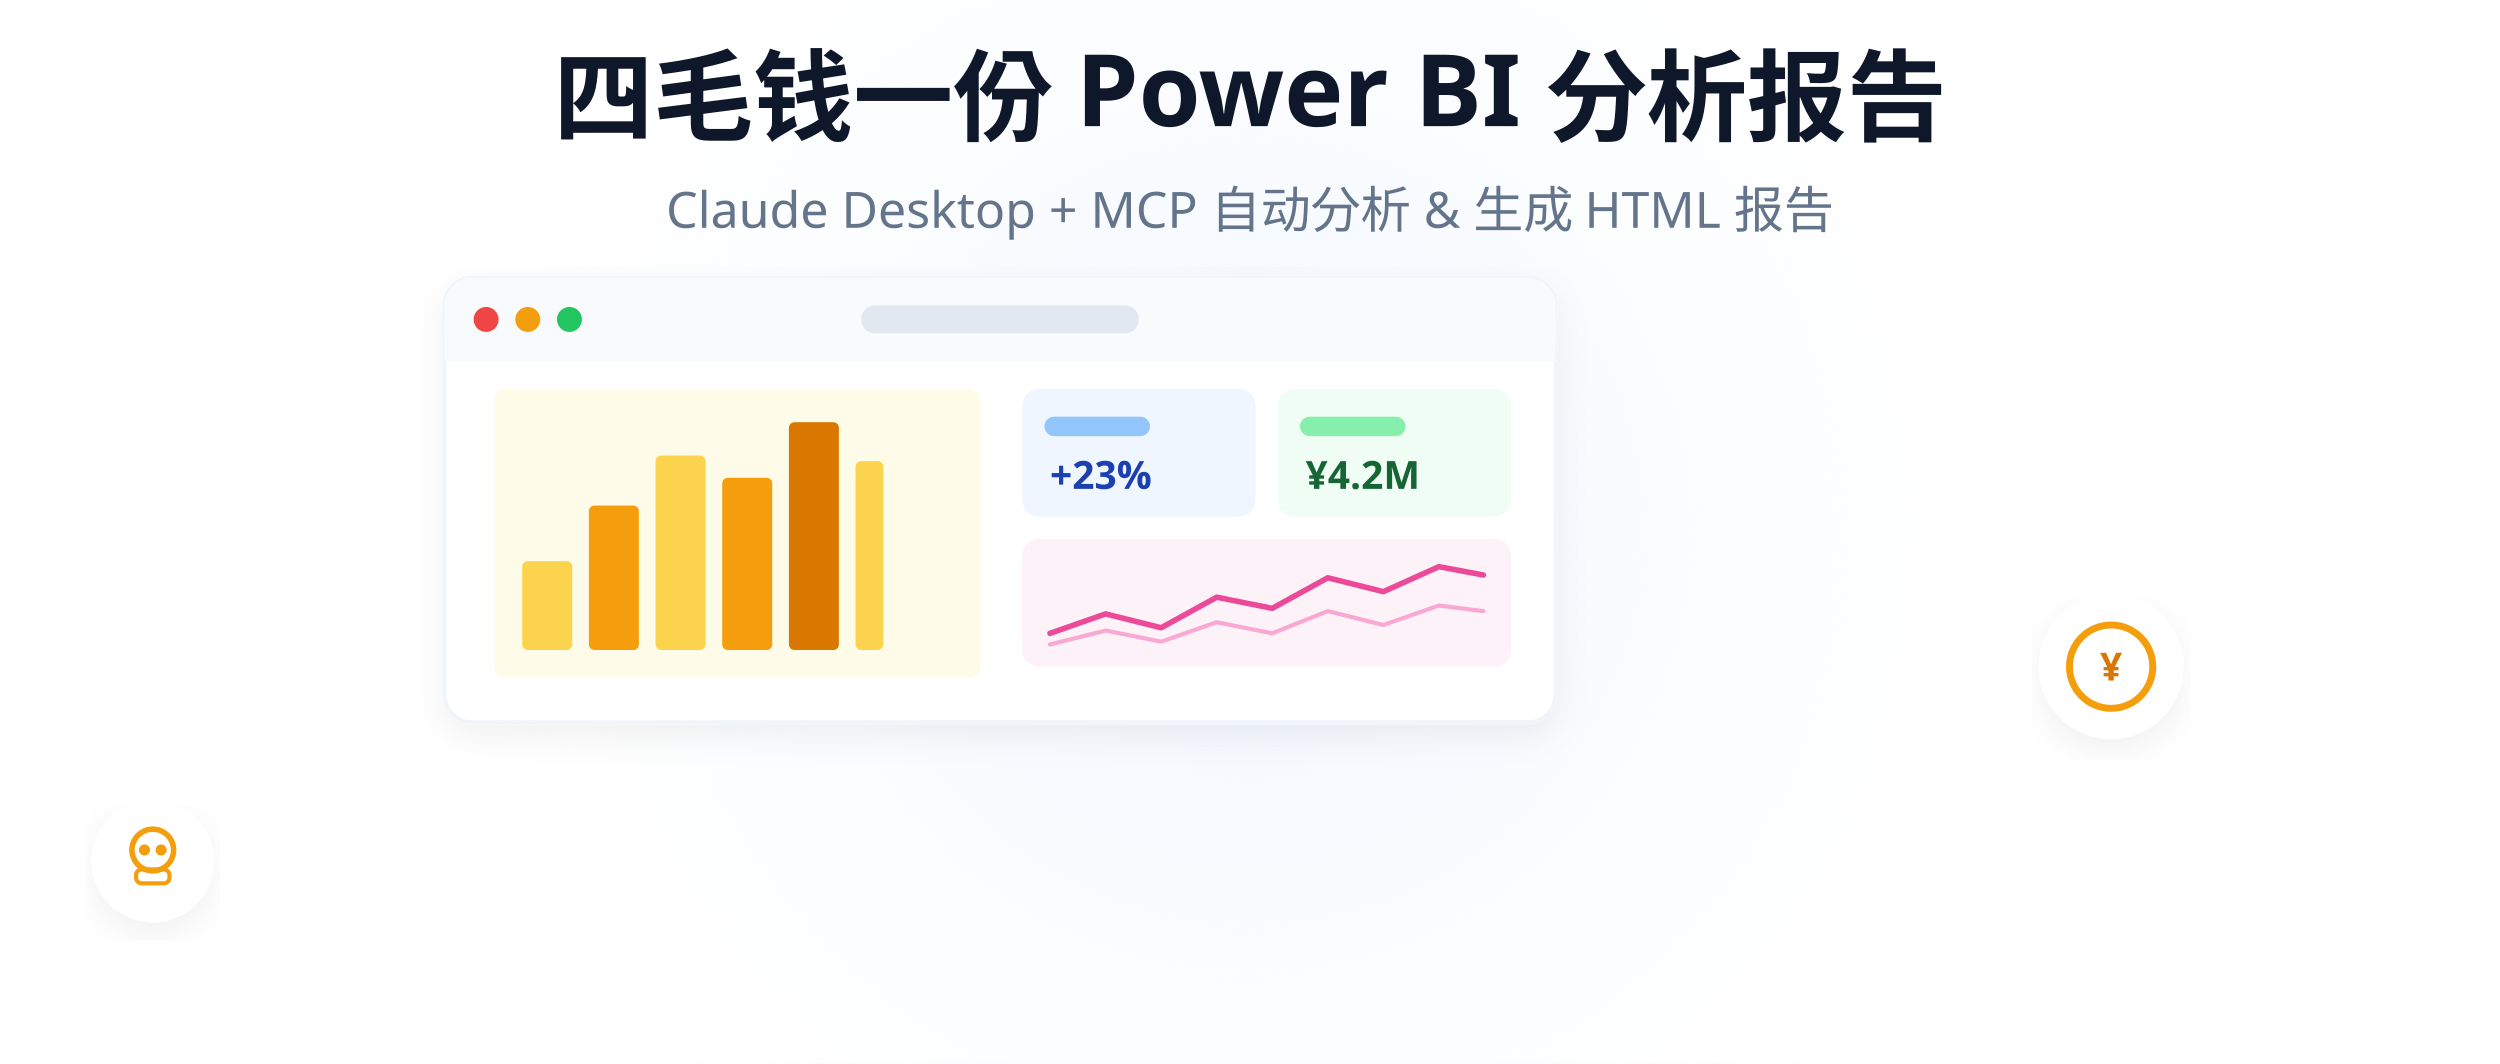
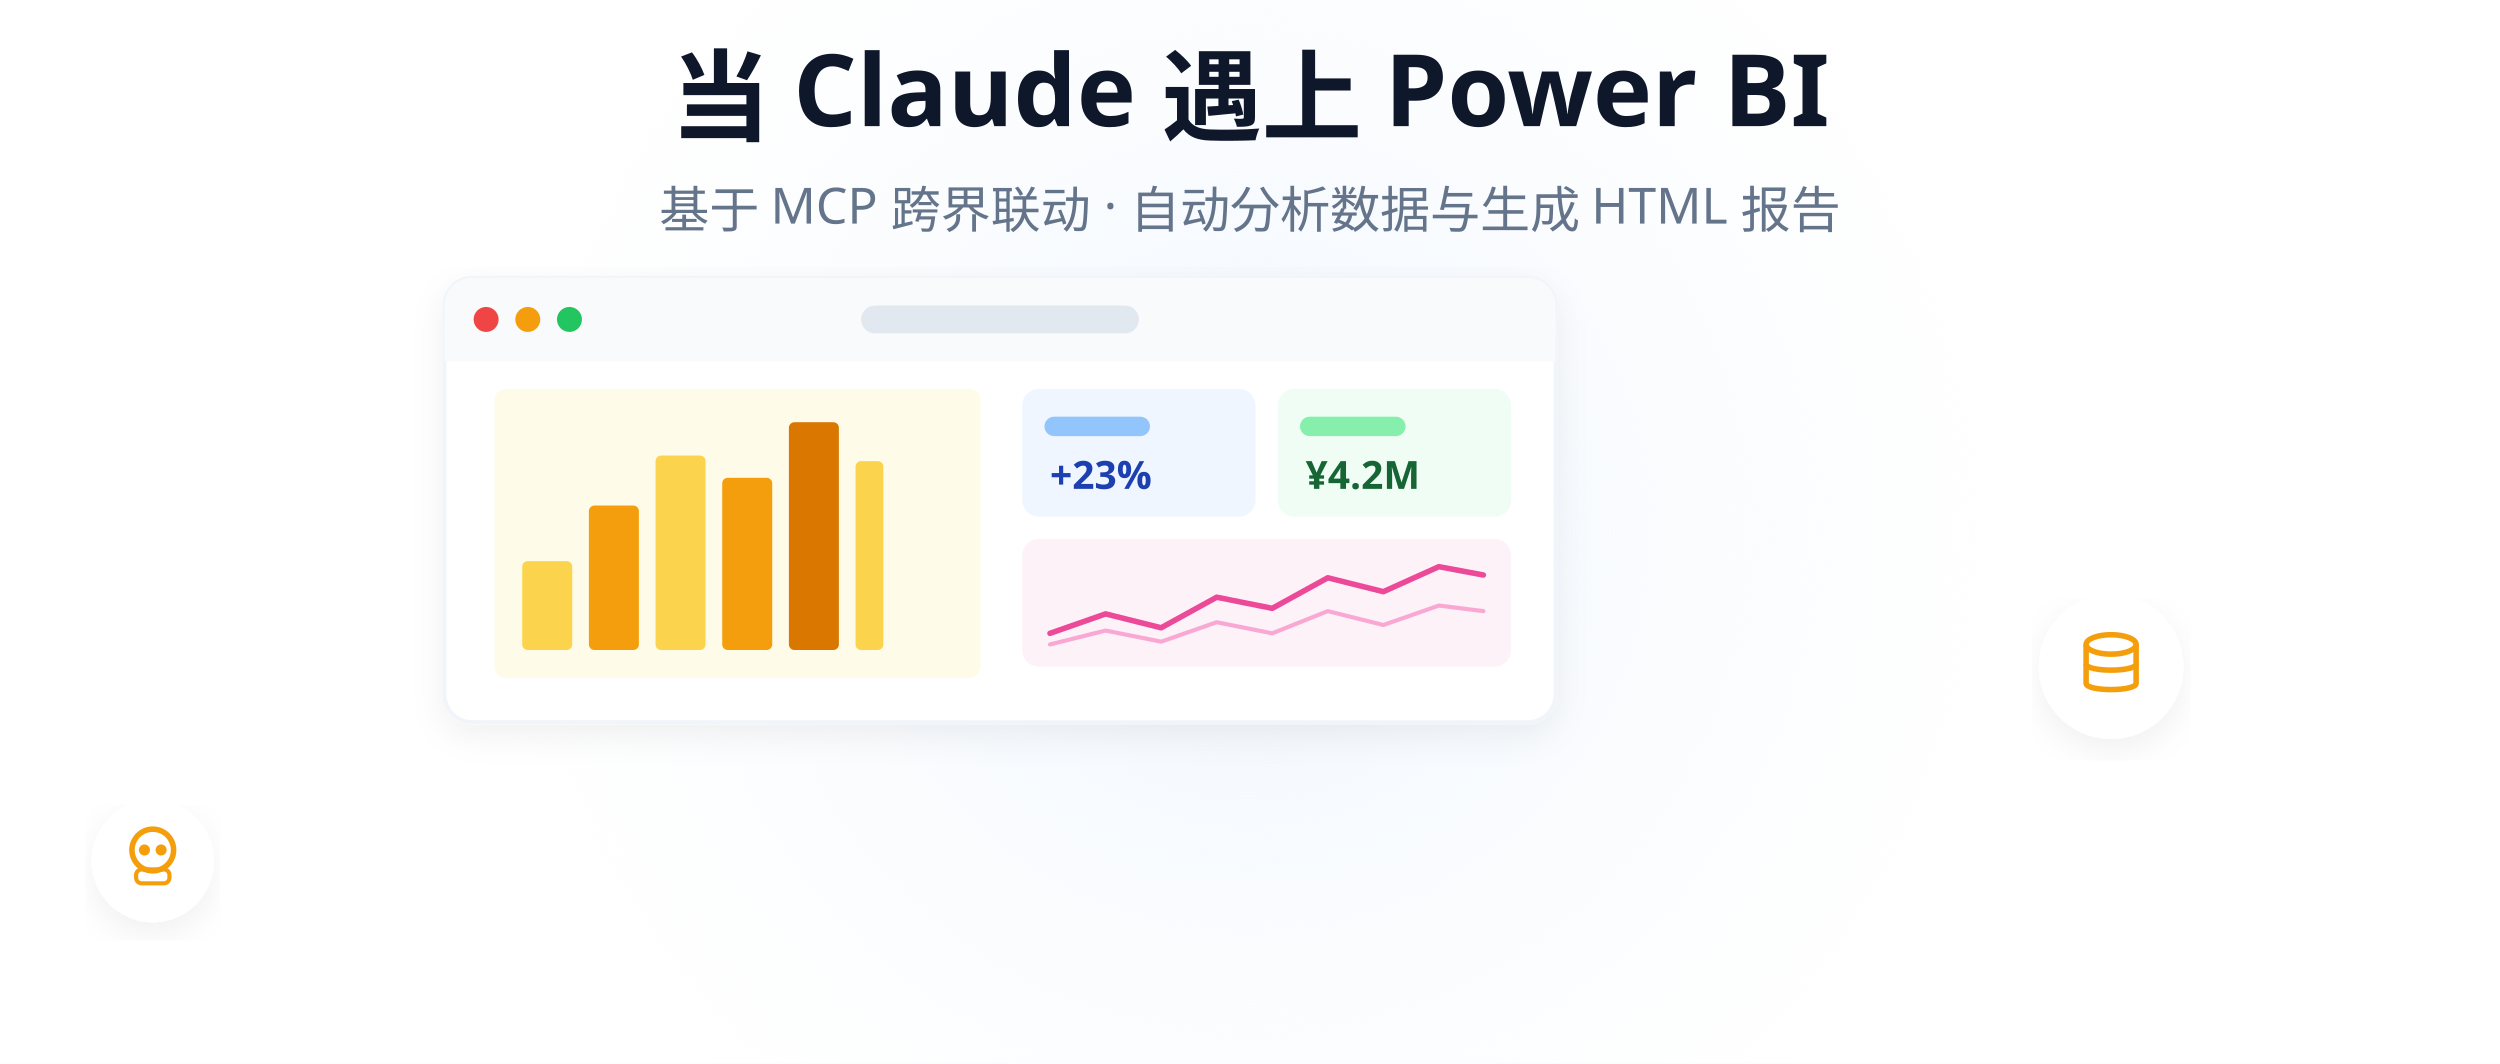
<svg xmlns="http://www.w3.org/2000/svg" width="900" height="383" viewBox="0 0 900 383" fill="none">
  <defs>
    <linearGradient id="bg-grad" x1="0" y1="0" x2="0" y2="383">
      <stop offset="0%" stop-color="#FFFFFF" />
      <stop offset="100%" stop-color="#F0F4FF" />
    </linearGradient>
    <radialGradient id="center-glow" cx="50%" cy="50%" r="50%">
      <stop offset="0%" stop-color="#EFF6FF" />
      <stop offset="100%" stop-color="#F8FAFC" stop-opacity="0" />
    </radialGradient>
    <filter id="saas-shadow" x="-5%" y="-5%" width="110%" height="120%">
      <feDropShadow dx="0" dy="4" stdDeviation="6" flood-color="#0F172A" flood-opacity="0.06" />
    </filter>
  </defs>
  <rect width="900" height="383" fill="url(#bg-grad)" />
  <circle cx="450" cy="191" r="280" fill="url(#center-glow)" />
  <text x="450" y="48" text-anchor="middle" font-family="Microsoft YaHei, sans-serif" font-size="36" fill="#0F172A" font-weight="900">
-         四毛钱一份 Power BI 分析报告
+         当 Claude 遇上 Power BI
    </text>
  <text x="450" y="82" text-anchor="middle" font-family="Microsoft YaHei, sans-serif" font-size="18" fill="#64748B" font-weight="500">
-         Claude Desktop + MCP 自动分析 &amp; 生成 HTML 报告
+         基于 MCP 跨界联动 · 自动分析数据与生成 HTML 报告
    </text>
  <g transform="translate(160, 100)" filter="url(#saas-shadow)">
    <rect width="400" height="160" rx="10" fill="#FFFFFF" stroke="#F1F5F9" stroke-width="1.5" />
    <rect x="0" y="0" width="400" height="30" rx="10" fill="#F8FAFC" />
    <rect x="0" y="16" width="400" height="14" fill="#F8FAFC" />
    <circle cx="15" cy="15" r="4.5" fill="#EF4444" />
    <circle cx="30" cy="15" r="4.5" fill="#F59E0B" />
    <circle cx="45" cy="15" r="4.5" fill="#22C55E" />
    <rect x="150" y="10" width="100" height="10" rx="5" fill="#E2E8F0" />
    <rect x="18" y="40" width="175" height="104" rx="4" fill="#FEFCE8" />
    <rect x="28" y="102" width="18" height="32" rx="2" fill="#FCD34D" />
    <rect x="52" y="82" width="18" height="52" rx="2" fill="#F59E0B" />
    <rect x="76" y="64" width="18" height="70" rx="2" fill="#FCD34D" />
    <rect x="100" y="72" width="18" height="62" rx="2" fill="#F59E0B" />
    <rect x="124" y="52" width="18" height="82" rx="2" fill="#D97706" />
    <rect x="148" y="66" width="10" height="68" rx="2" fill="#FCD34D" />
    <rect x="208" y="40" width="84" height="46" rx="6" fill="#EFF6FF" />
    <rect x="216" y="50" width="38" height="7" rx="3.5" fill="#93C5FD" />
    <text x="218" y="76" font-family="Microsoft YaHei, sans-serif" font-size="14" fill="#1E40AF" font-weight="700">+23%</text>
    <rect x="300" y="40" width="84" height="46" rx="6" fill="#F0FDF4" />
    <rect x="308" y="50" width="38" height="7" rx="3.5" fill="#86EFAC" />
    <text x="310" y="76" font-family="Microsoft YaHei, sans-serif" font-size="14" fill="#166534" font-weight="700">¥4.2M</text>
    <rect x="208" y="94" width="176" height="46" rx="6" fill="#FDF2F8" />
    <polyline points="218,128 238,121 258,126 278,115 298,119 318,108 338,113 358,104 374,107" fill="none" stroke="#EC4899" stroke-width="2" stroke-linecap="round" stroke-linejoin="round" />
    <polyline points="218,132 238,127 258,131 278,124 298,128 318,120 338,125 358,118 374,120" fill="none" stroke="#F9A8D4" stroke-width="1.5" stroke-linecap="round" stroke-linejoin="round" />
  </g>
  <circle cx="55" cy="310" r="22" fill="#FFFFFF" filter="url(#saas-shadow)" />
  <circle cx="55" cy="306" r="7.5" fill="none" stroke="#F59E0B" stroke-width="2" />
  <rect x="49" y="313" width="12" height="5" rx="2" fill="none" stroke="#F59E0B" stroke-width="1.5" />
  <circle cx="52" cy="306" r="2" fill="#F59E0B" />
  <circle cx="58" cy="306" r="2" fill="#F59E0B" />
  <circle cx="760" cy="240" r="26" fill="#FFFFFF" filter="url(#saas-shadow)" />
-   <circle cx="760" cy="240" r="15" fill="none" stroke="#F59E0B" stroke-width="2.5" />
-   <text x="760" y="245" text-anchor="middle" font-family="Microsoft YaHei, sans-serif" font-size="14" fill="#D97706" font-weight="900">¥</text>
+   <ellipse cx="760" cy="232" rx="9" ry="3.5" fill="none" stroke="#F59E0B" stroke-width="2" />
+   <path d="M751,232 V246 C751,249 769,249 769,246 V232" fill="none" stroke="#F59E0B" stroke-width="2" />
+   <path d="M751,239 C751,242 769,242 769,239" fill="none" stroke="#F59E0B" stroke-width="2" />
</svg>
